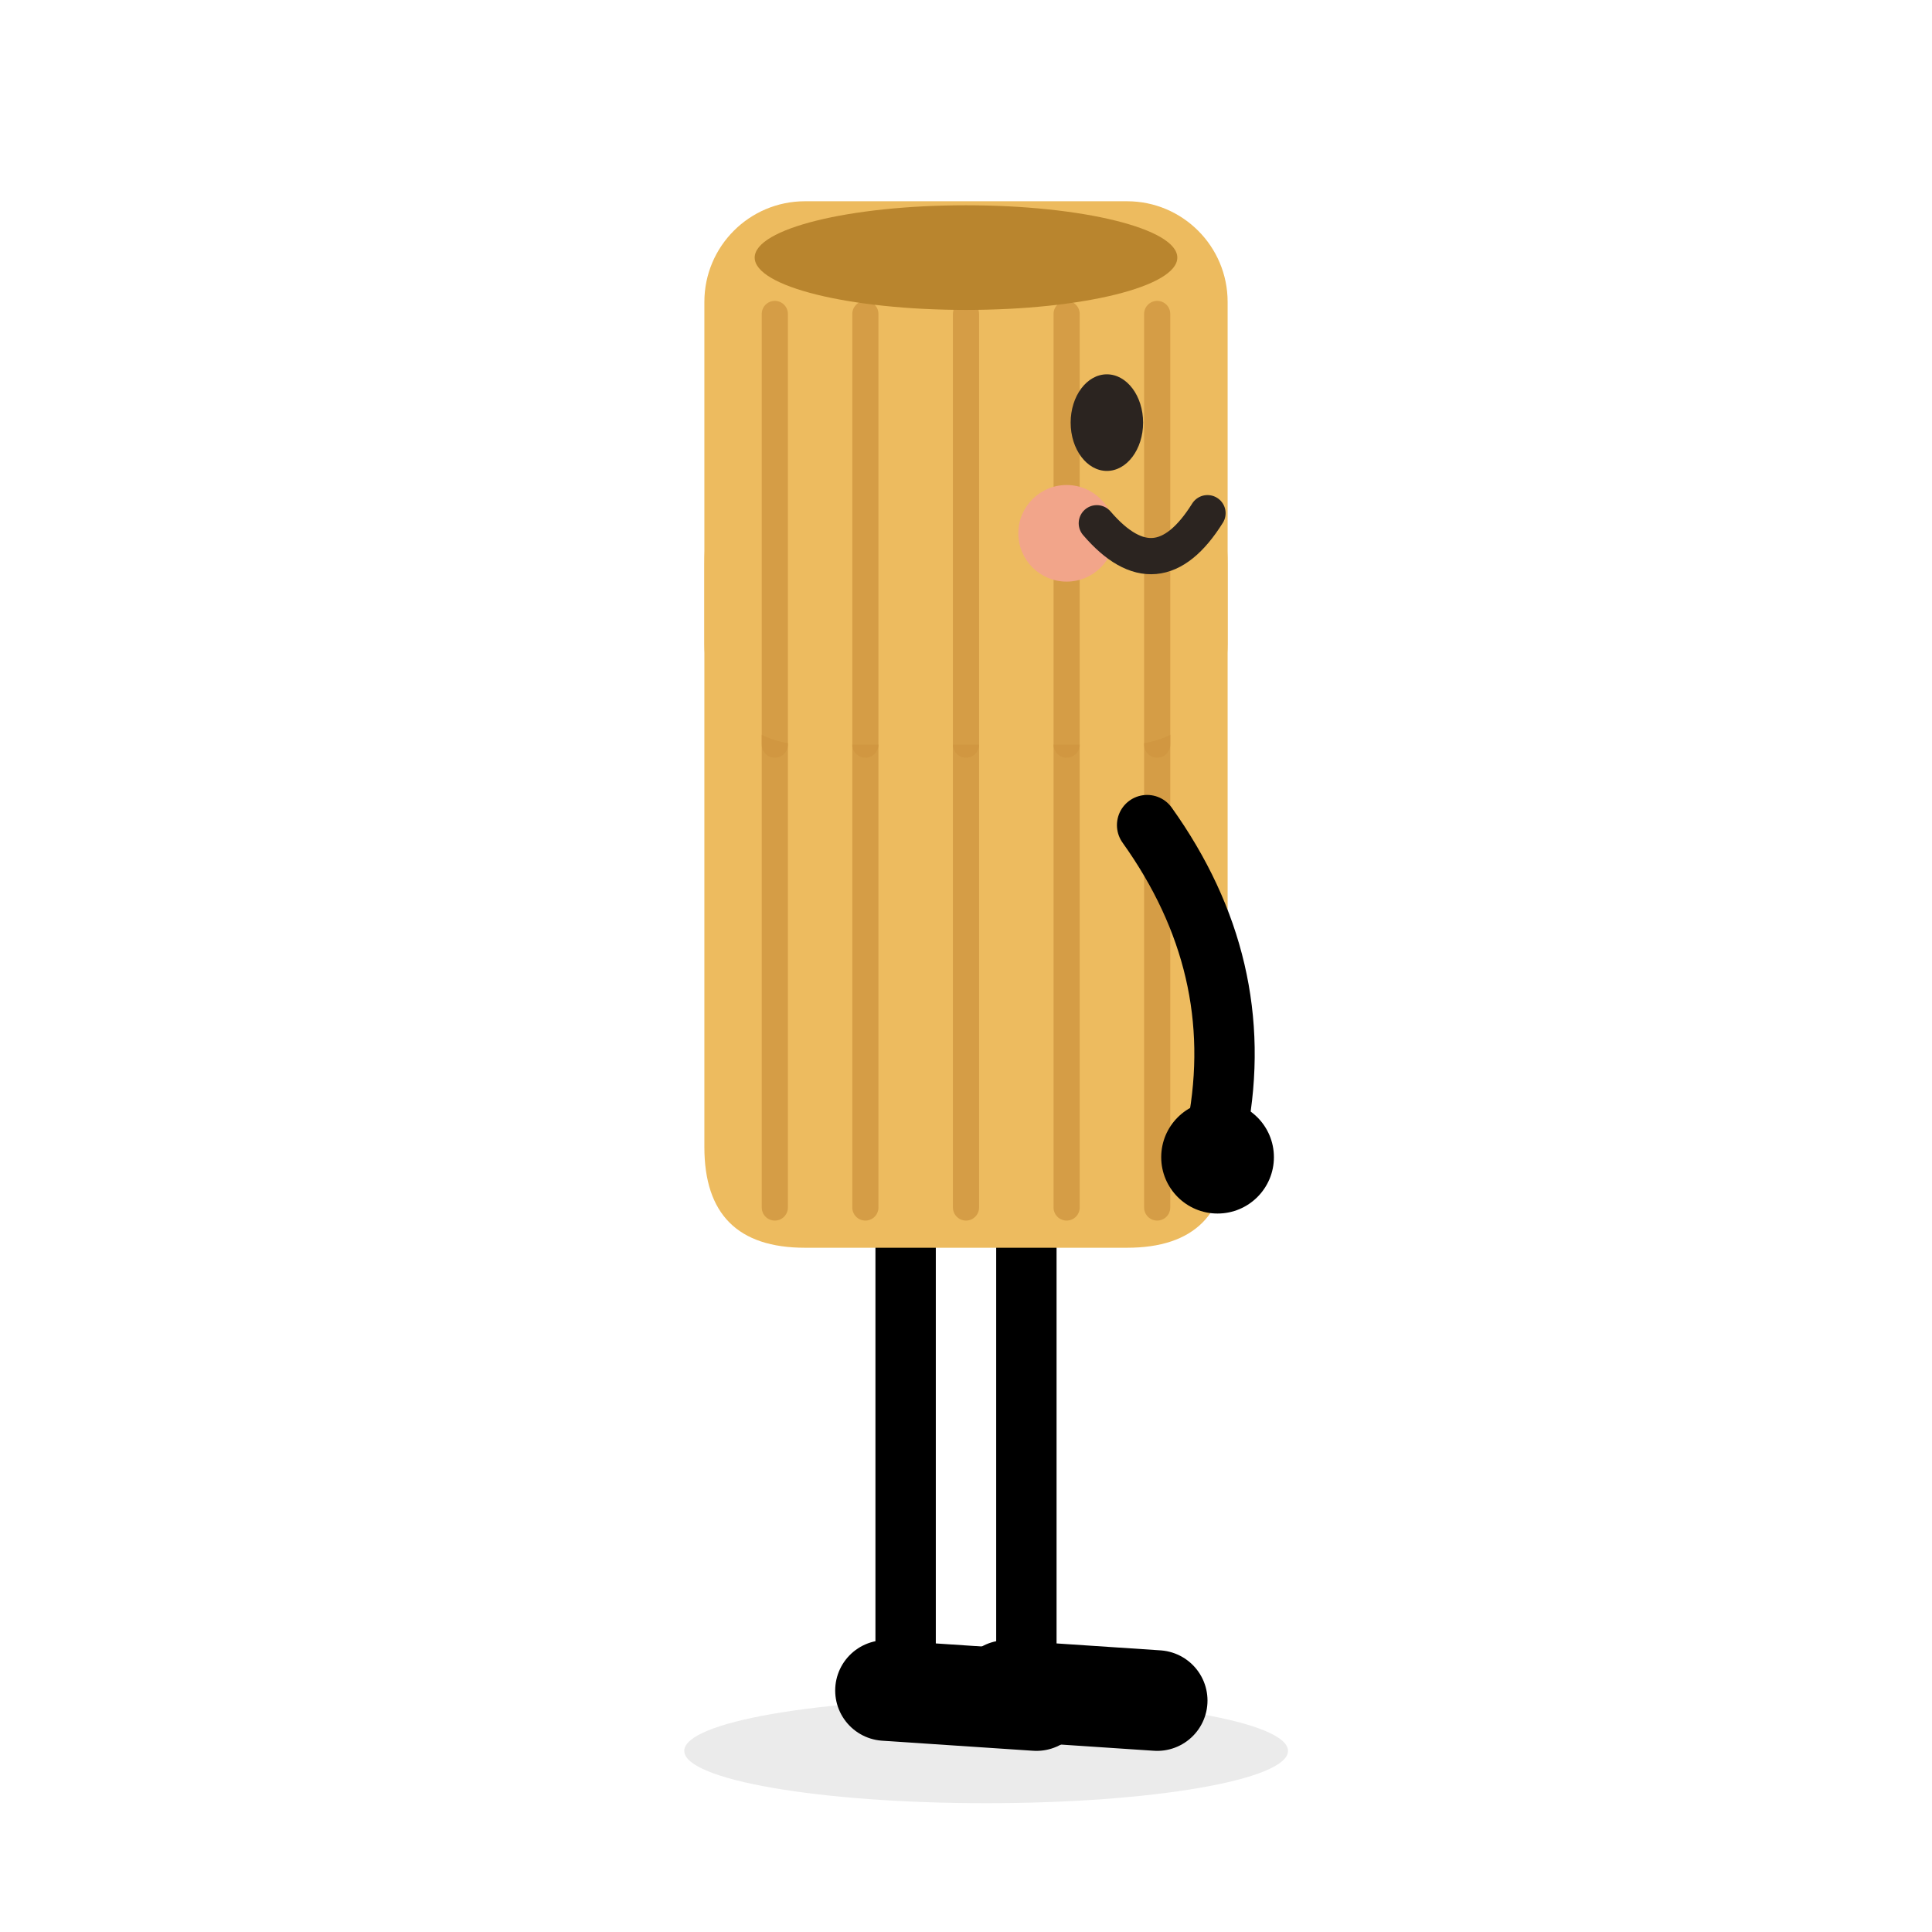
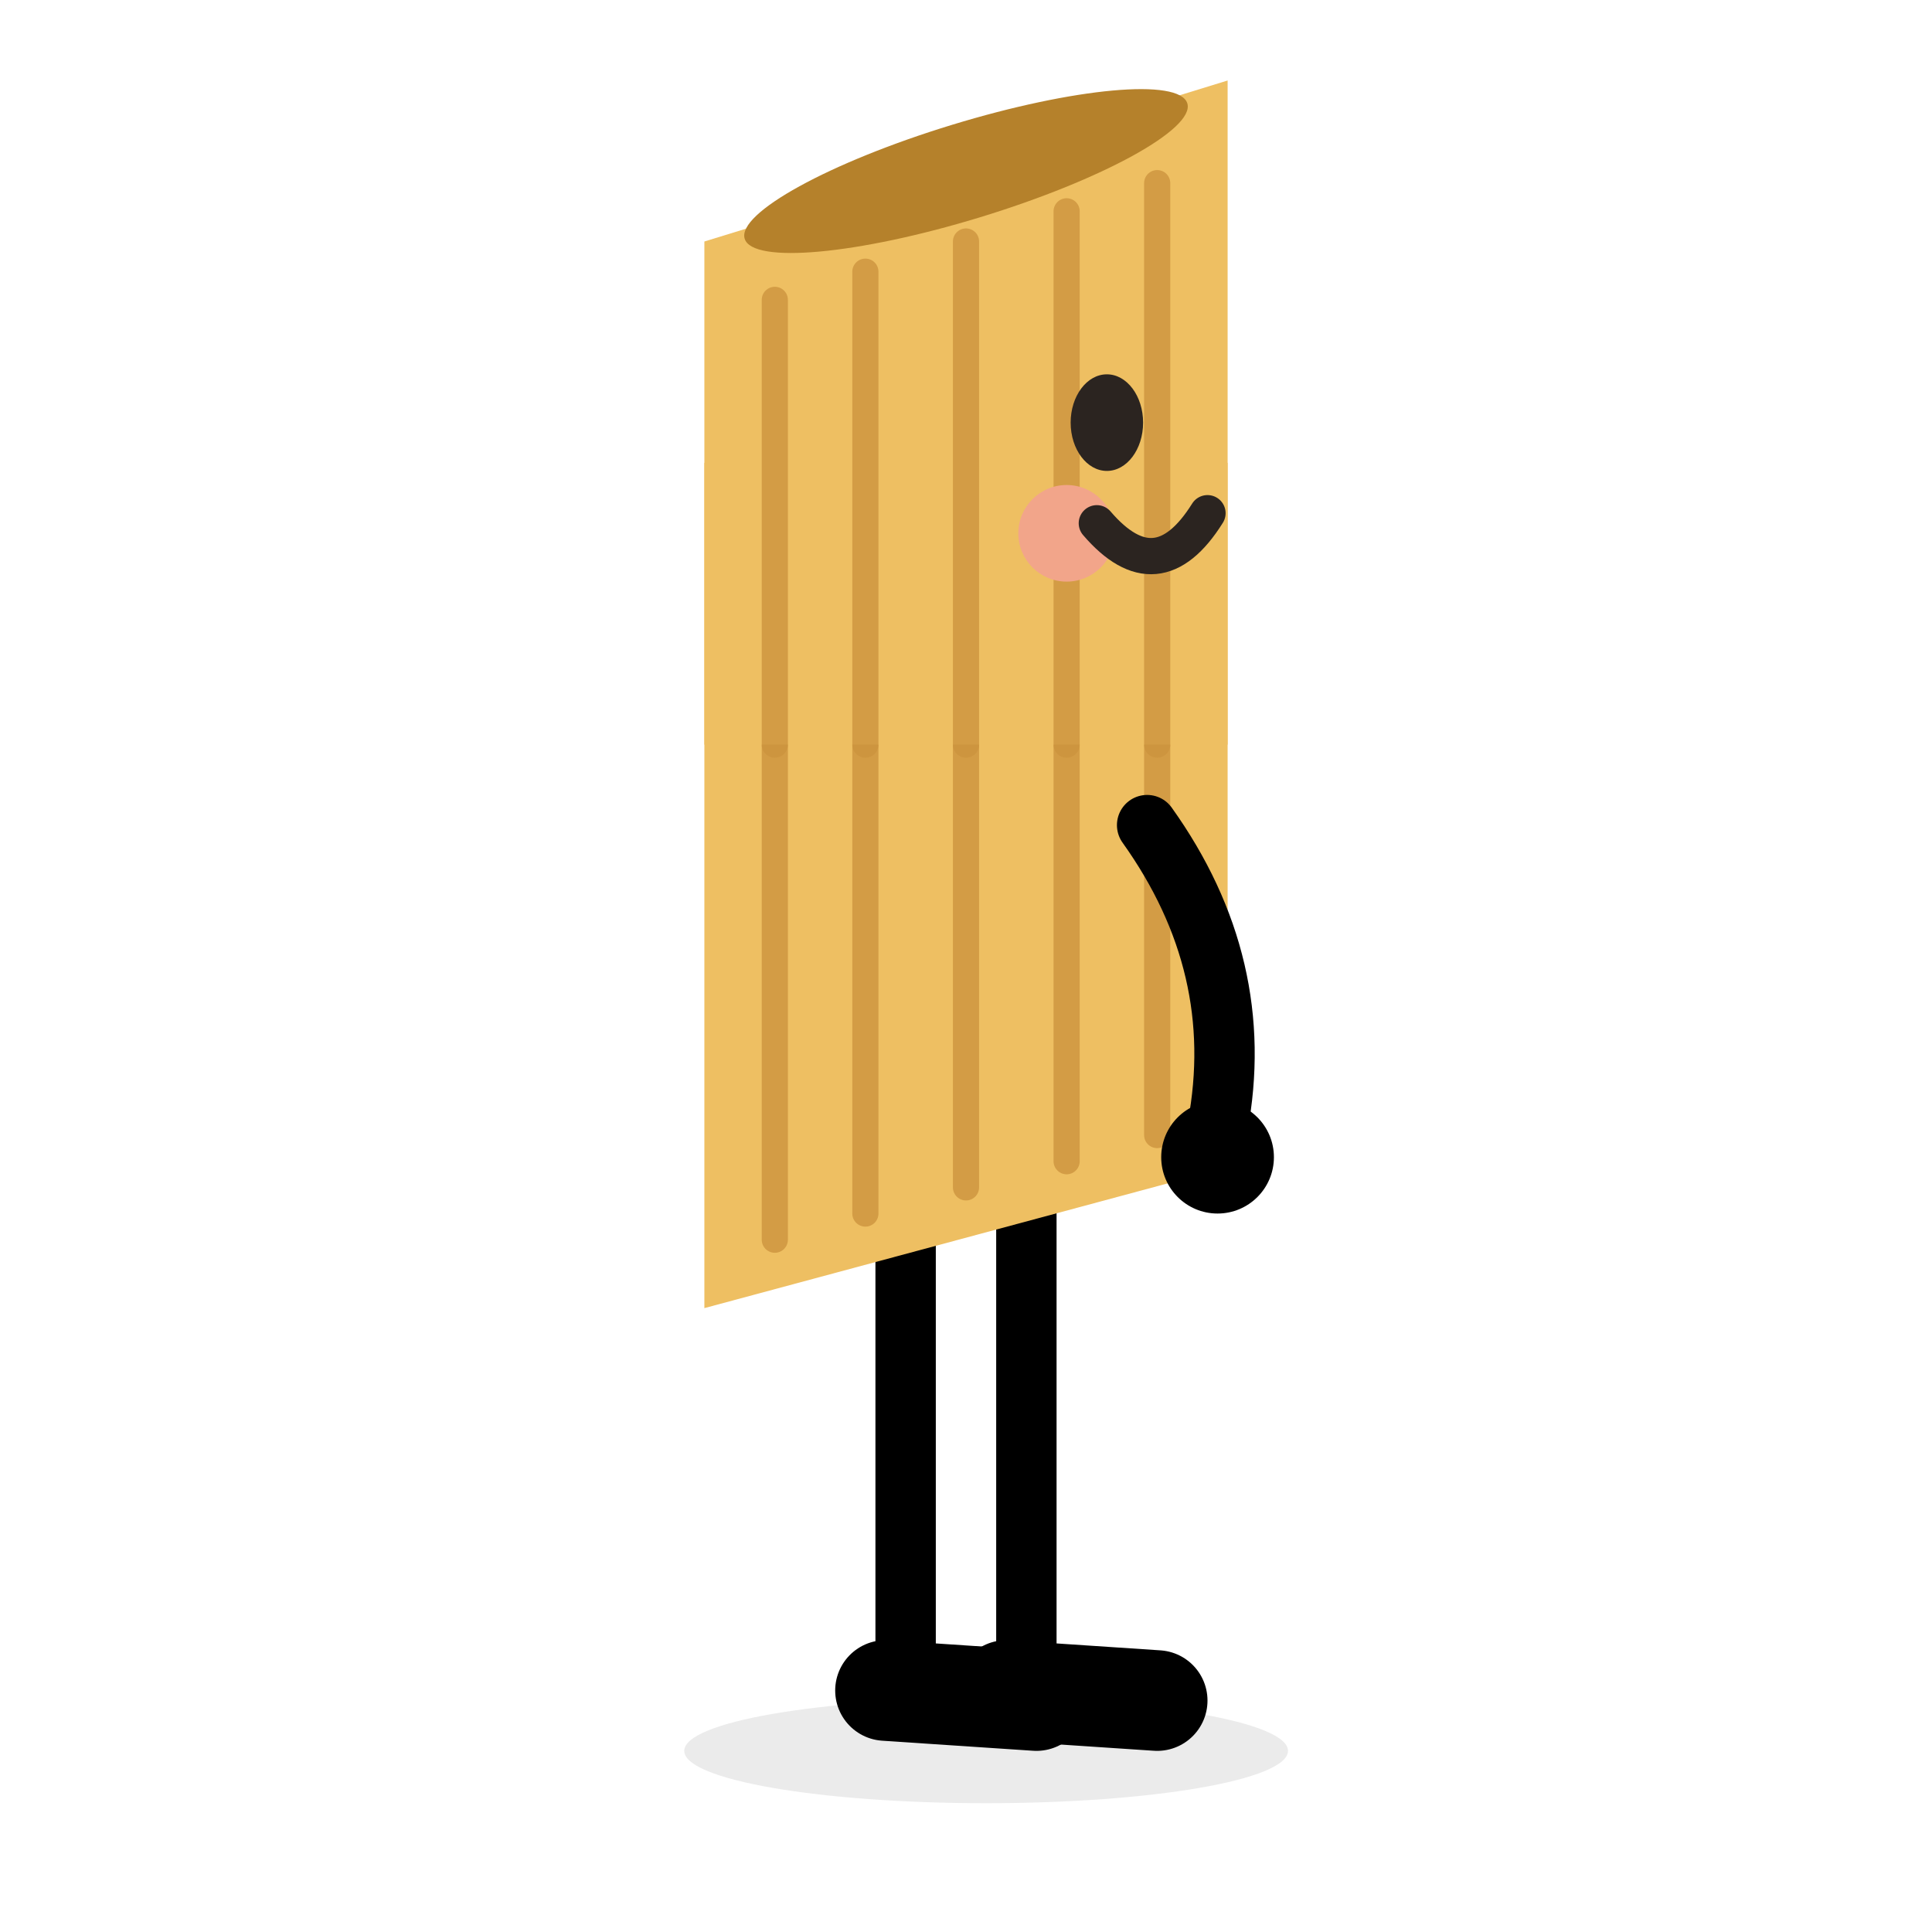
- <svg xmlns="http://www.w3.org/2000/svg" data-character="rigatoni" width="96" height="96" viewBox="0 0 96 96" fill="none" stroke="currentColor" stroke-width="3" stroke-linecap="round" stroke-linejoin="round" data-figure="calf-raise">
+ <svg xmlns="http://www.w3.org/2000/svg" data-character="penne" width="96" height="96" viewBox="0 0 96 96" fill="none" stroke="currentColor" stroke-width="3" stroke-linecap="round" stroke-linejoin="round" data-figure="calf-raise">
  <defs>
-     <radialGradient id="cp-glow-rigatoni">
+     <radialGradient id="cp-glow-penne">
      <stop offset="0" stop-color="#FF7A59" />
      <stop offset="0.55" stop-color="#FF7A59" stop-opacity="0.75" />
      <stop offset="1" stop-color="#FF7A59" stop-opacity="0" />
    </radialGradient>
  </defs>
  <ellipse cx="49" cy="87" rx="15" ry="2.6" fill="currentColor" stroke="none" opacity="0.08">
    <animate attributeName="rx" values="15;11;11;15" keyTimes="0;0.4;0.6;1" calcMode="spline" keySplines="0.45 0 0.55 1;0 0 1 1;0.45 0 0.55 1" dur="1.8s" repeatCount="indefinite" />
  </ellipse>
  <path data-part="cue" d="M72 74 L72 62 M68 66 L72 62 L76 66" stroke="#C4623F" stroke-width="2.4" opacity="0">
    <animate attributeName="opacity" values="0;1;1;0;0" keyTimes="0;0.15;0.55;0.7;1" dur="1.8s" repeatCount="indefinite" />
    <animateTransform attributeName="transform" type="translate" values="0 0;0 -5;0 -5" keyTimes="0;0.4;1" dur="1.8s" repeatCount="indefinite" />
  </path>
  <g data-part="legs">
    <path d="M44 84 L51.5 84.5" stroke-width="5">
      <animate attributeName="d" values="M44 84 L51.5 84.5;M45 77 L51.5 84.5;M45 77 L51.5 84.5;M44 84 L51.5 84.5" keyTimes="0;0.4;0.6;1" calcMode="spline" keySplines="0.45 0 0.55 1;0 0 1 1;0.45 0 0.55 1" dur="1.8s" repeatCount="indefinite" />
    </path>
    <path d="M50 84 L57.5 84.5" stroke-width="5">
      <animate attributeName="d" values="M50 84 L57.5 84.5;M51 77 L57.5 84.5;M51 77 L57.5 84.5;M50 84 L57.5 84.5" keyTimes="0;0.4;0.6;1" calcMode="spline" keySplines="0.45 0 0.55 1;0 0 1 1;0.45 0 0.55 1" dur="1.8s" repeatCount="indefinite" />
    </path>
  </g>
  <g>
    <animateTransform attributeName="transform" type="translate" values="0 0;0 -7;0 -7;0 0" keyTimes="0;0.4;0.6;1" calcMode="spline" keySplines="0.45 0 0.55 1;0 0 1 1;0.45 0 0.55 1" dur="1.8s" repeatCount="indefinite" />
-     <ellipse data-part="glow" cx="48" cy="74" rx="10.4" ry="10.5" fill="url(#cp-glow-rigatoni)" stroke="none" opacity="0">
+     <ellipse data-part="glow" cx="48" cy="74" rx="10.4" ry="10.5" fill="url(#cp-glow-penne)" stroke="none" opacity="0">
      <animate attributeName="opacity" values="0;0;1;1;0;0" keyTimes="0;0.25;0.4;0.6;0.75;1" dur="1.8s" repeatCount="indefinite" />
    </ellipse>
    <path d="M45 58 Q45 71 45 83" />
    <path d="M51 58 Q51 71 51 83" />
-     <path data-part="body" d="M40 23 L56 23 Q61 23 61 28 L61 57 Q61 62 56 62 L40 62 Q35 62 35 57 L35 28 Q35 23 40 23 Z" fill="#EDBB5F" stroke="none" />
-     <path d="M38.5 25.0 L38.5 60.0" stroke="#CF9640" stroke-width="1.3" opacity="0.8" />
-     <path d="M43 25.0 L43 60.0" stroke="#CF9640" stroke-width="1.3" opacity="0.8" />
-     <path d="M48 25.0 L48 60.0" stroke="#CF9640" stroke-width="1.3" opacity="0.8" />
-     <path d="M53 25.0 L53 60.0" stroke="#CF9640" stroke-width="1.3" opacity="0.8" />
-     <path d="M57.5 25.0 L57.5 60.0" stroke="#CF9640" stroke-width="1.3" opacity="0.8" />
+     <path data-part="body" d="M35 23 L61 23 L61 58 L35 65 Z" fill="#EEBF62" stroke="none" />
+     <path d="M38.5 23.0 L38.5 61.6" stroke="#CC933D" stroke-width="1.3" opacity="0.8" />
+     <path d="M43 23.0 L43 60.3" stroke="#CC933D" stroke-width="1.3" opacity="0.8" />
+     <path d="M48 23.0 L48 59.0" stroke="#CC933D" stroke-width="1.3" opacity="0.8" />
+     <path d="M53 23.0 L53 57.7" stroke="#CC933D" stroke-width="1.3" opacity="0.8" />
+     <path d="M57.5 23.0 L57.5 56.4" stroke="#CC933D" stroke-width="1.3" opacity="0.8" />
    <path d="M57 41 Q62 48 60.5 56" />
    <circle cx="60.5" cy="57.5" r="2.8" fill="currentColor" stroke="none" />
    <g data-part="head">
-       <rect x="35" y="10" width="26" height="27" rx="5" fill="#EDBB5F" stroke="none" />
-       <path d="M38.5 15.6 L38.5 37.0" stroke="#CF9640" stroke-width="1.3" opacity="0.8" />
-       <path d="M43 15.6 L43 37.0" stroke="#CF9640" stroke-width="1.3" opacity="0.8" />
-       <path d="M48 15.6 L48 37.0" stroke="#CF9640" stroke-width="1.3" opacity="0.8" />
-       <path d="M53 15.6 L53 37.0" stroke="#CF9640" stroke-width="1.3" opacity="0.8" />
-       <path d="M57.5 15.6 L57.5 37.0" stroke="#CF9640" stroke-width="1.3" opacity="0.8" />
-       <ellipse cx="48" cy="12.8" rx="10.5" ry="2.6" fill="#B9852E" stroke="none" />
+       <path d="M35 12.0 L61 4.0 L61 37 L35 37 Z" fill="#EEBF62" stroke="none" />
+       <path d="M38.5 14.9 L38.5 37.0" stroke="#CC933D" stroke-width="1.3" opacity="0.8" />
+       <path d="M43 13.5 L43 37.0" stroke="#CC933D" stroke-width="1.3" opacity="0.8" />
+       <path d="M48 12.0 L48 37.0" stroke="#CC933D" stroke-width="1.3" opacity="0.8" />
+       <path d="M53 10.5 L53 37.0" stroke="#CC933D" stroke-width="1.3" opacity="0.8" />
+       <path d="M57.5 9.1 L57.5 37.0" stroke="#CC933D" stroke-width="1.3" opacity="0.8" />
+       <ellipse cx="48" cy="8.5" rx="11.5" ry="2.4" fill="#B5812B" stroke="none" transform="rotate(-17 48 8.5)" />
      <g data-part="face" transform="translate(0 -6)">
        <circle cx="53" cy="32.5" r="2.4" fill="#F2A58A" stroke="none" />
        <ellipse cx="55" cy="27" rx="1.8" ry="2.4" fill="#2B2420" stroke="none" />
        <path d="M54.5 32 Q57.5 35.5 60 31.5" stroke="#2B2420" stroke-width="1.8" />
      </g>
    </g>
  </g>
</svg>
